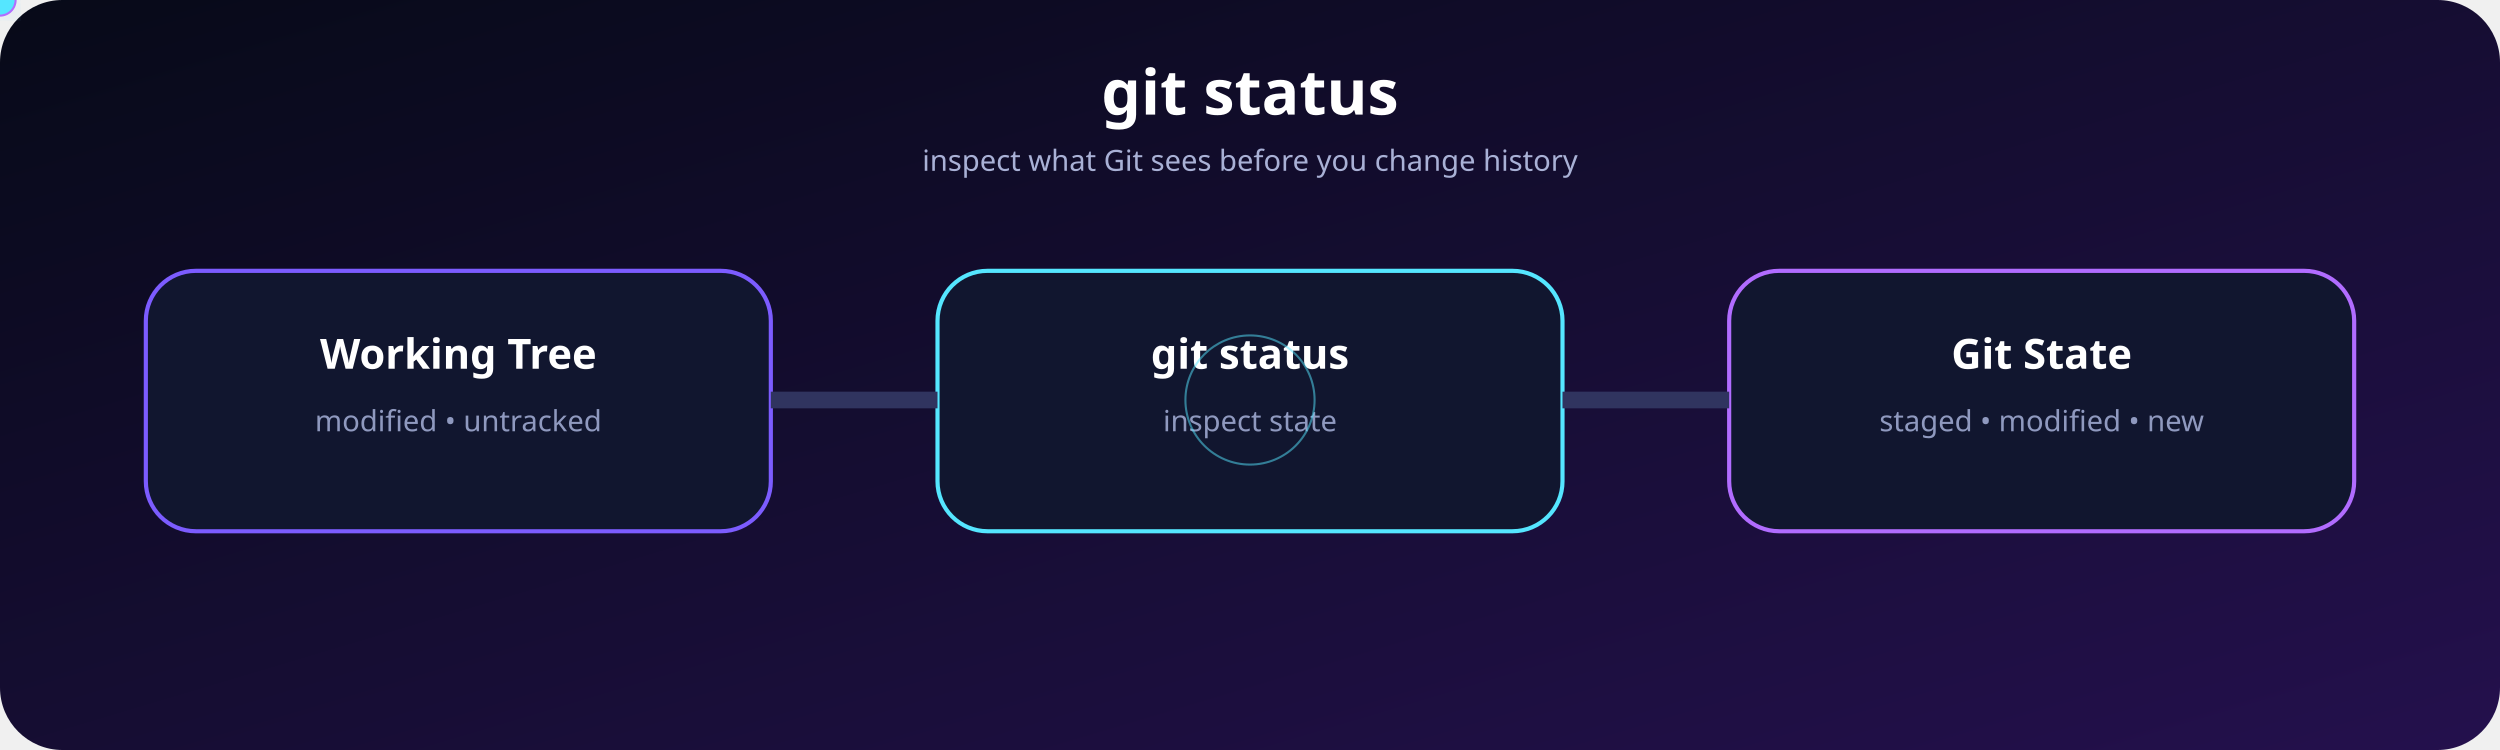
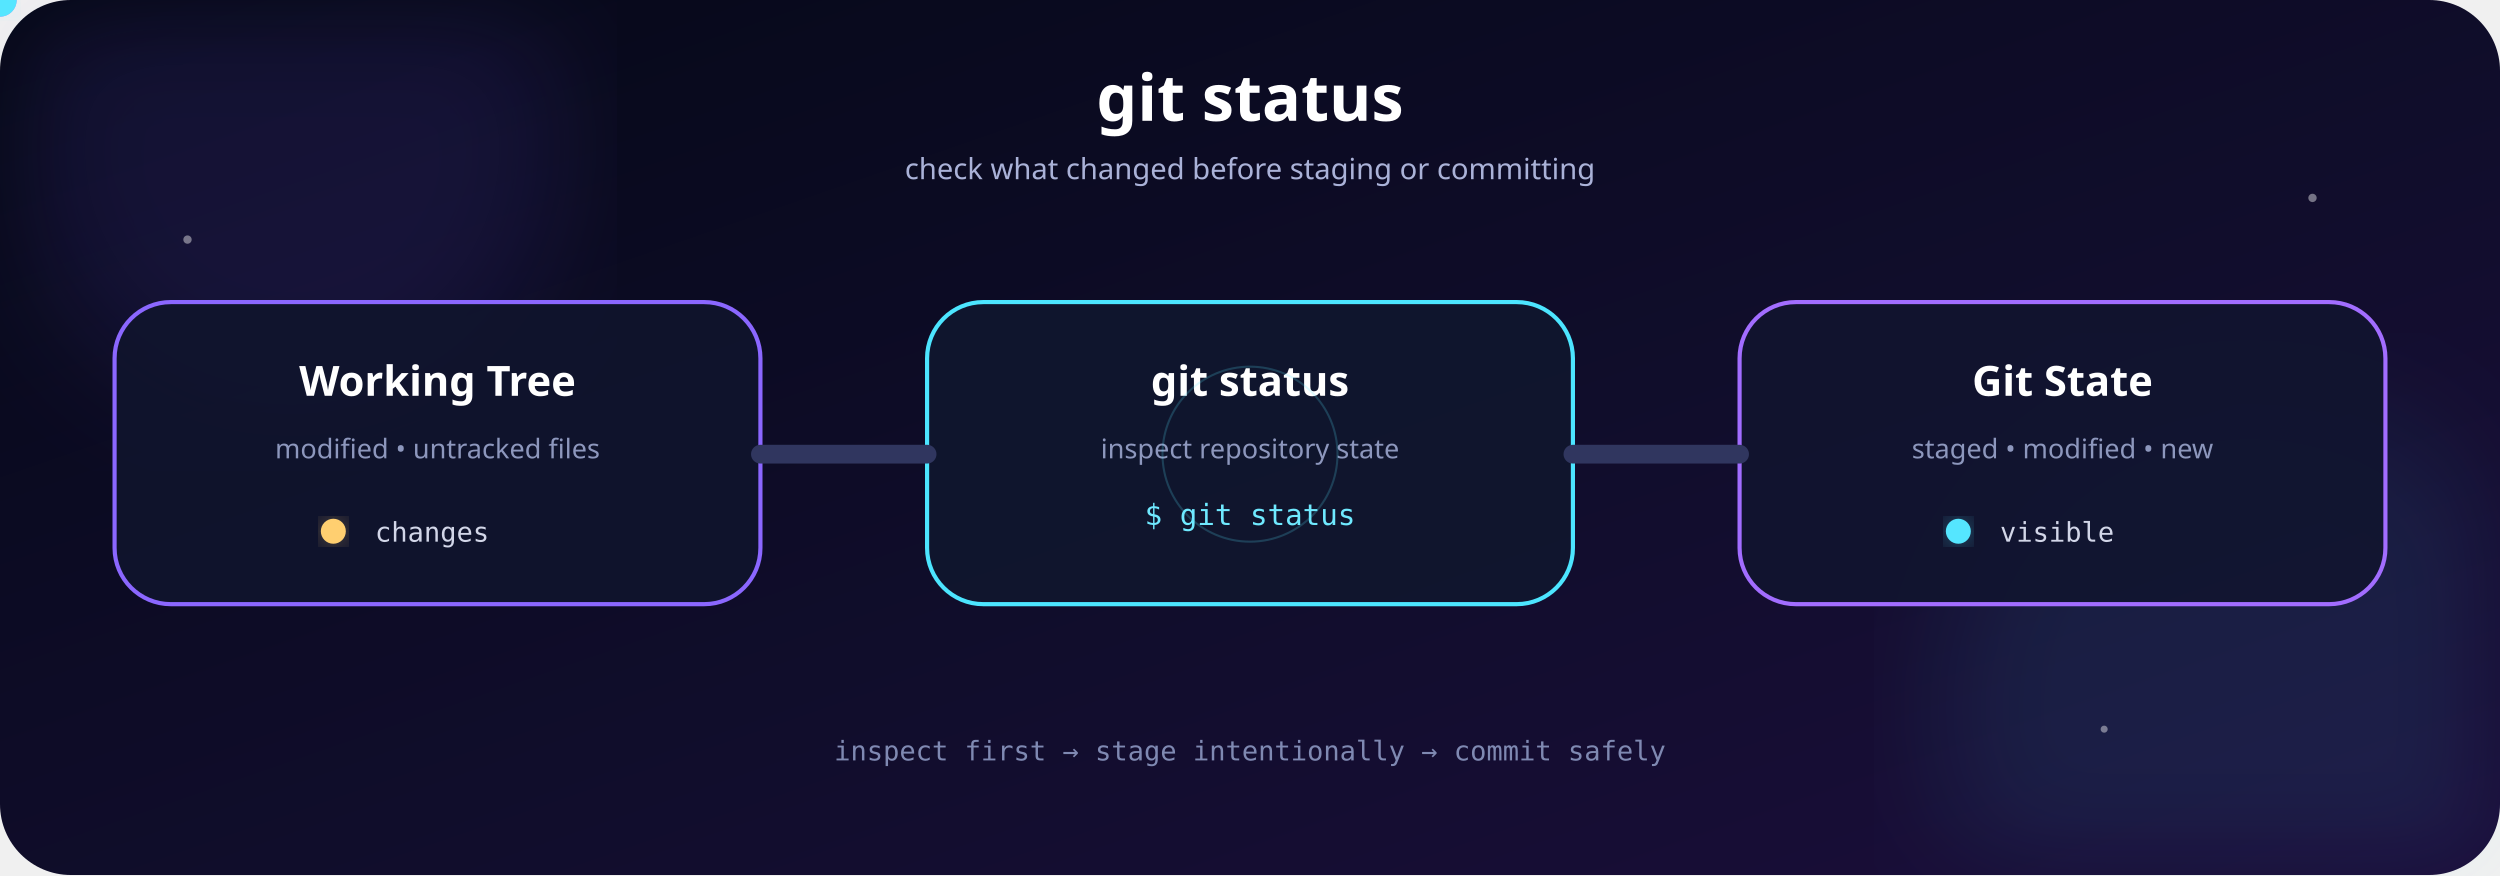
- <svg xmlns="http://www.w3.org/2000/svg" viewBox="0 0 1200 360">
+ <svg xmlns="http://www.w3.org/2000/svg" viewBox="0 0 1200 420">
  <defs>
-     <linearGradient id="b" x2="1" y2="1">
-       <stop stop-color="#070A18" />
-       <stop offset="1" stop-color="#24104D" />
+     <linearGradient id="bg" x2="1" y2="1">
+       <stop stop-color="#050817" />
+       <stop offset=".55" stop-color="#100d2b" />
+       <stop offset="1" stop-color="#1b0d3b" />
    </linearGradient>
-     <linearGradient id="f">
-       <stop stop-color="#7C5CFF" />
-       <stop offset="1" stop-color="#55E6FF" />
+     <linearGradient id="neon">
+       <stop stop-color="#9b6cff" />
+       <stop offset="1" stop-color="#48e7ff" />
    </linearGradient>
-     <filter id="g">
-       <feGaussianBlur stdDeviation="7" result="x" />
+     <filter id="glow">
+       <feGaussianBlur stdDeviation="8" result="b" />
      <feMerge>
-         <feMergeNode in="x" />
+         <feMergeNode in="b" />
        <feMergeNode in="SourceGraphic" />
      </feMerge>
    </filter>
+     <filter id="soft">
+       <feGaussianBlur stdDeviation="28" />
+     </filter>
  </defs>
-   <rect width="1200" height="360" rx="30" fill="url(#b)" />
-   <text x="600" y="55" text-anchor="middle" fill="white" font-family="system-ui" font-size="30" font-weight="800">git status</text>
-   <text x="600" y="82" text-anchor="middle" fill="#A9B1D6" font-family="system-ui" font-size="14">inspect what Git sees before you change history</text>
-   <g font-family="system-ui" text-anchor="middle">
-     <rect x="70" y="130" width="300" height="125" rx="24" fill="#11162F" stroke="#7C5CFF" stroke-width="2" />
-     <text x="220" y="177" fill="white" font-size="20" font-weight="700">Working Tree</text>
-     <text x="220" y="207" fill="#8F99BF" font-size="14">modified • untracked</text>
-     <rect x="450" y="130" width="300" height="125" rx="24" fill="#11162F" stroke="#55E6FF" stroke-width="2" />
-     <text x="600" y="177" fill="white" font-size="20" font-weight="700">git status</text>
-     <text x="600" y="207" fill="#8F99BF" font-size="14">inspect state</text>
-     <rect x="830" y="130" width="300" height="125" rx="24" fill="#11162F" stroke="#B16CFF" stroke-width="2" />
-     <text x="980" y="177" fill="white" font-size="20" font-weight="700">Git State</text>
-     <text x="980" y="207" fill="#8F99BF" font-size="14">staged • modified • new</text>
-   </g>
-   <path d="M370 192H450M750 192H830" stroke="#30345F" stroke-width="8" />
-   <path d="M370 192H450M750 192H830" stroke="url(#f)" stroke-width="3" stroke-dasharray="11 11">
-     <animate attributeName="stroke-dashoffset" from="0" to="-44" dur="1s" repeatCount="indefinite" />
-   </path>
-   <g filter="url(#g)">
-     <circle r="8" fill="#B16CFF">
-       <animateMotion dur="1.8s" repeatCount="indefinite" path="M370 192H450" />
+   <rect width="1200" height="420" rx="34" fill="url(#bg)" />
+   <circle cx="140" cy="70" r="130" fill="#7c5cff" opacity=".11" filter="url(#soft)" />
+   <circle cx="1080" cy="340" r="150" fill="#48e7ff" opacity=".08" filter="url(#soft)" />
+   <g fill="#fff" opacity=".42">
+     <circle cx="90" cy="115" r="2">
+       <animate attributeName="cy" values="115;95;115" dur="3.5s" repeatCount="indefinite" />
    </circle>
-     <circle r="7" fill="#55E6FF">
-       <animateMotion dur="1.8s" begin=".5s" repeatCount="indefinite" path="M750 192H830" />
+     <circle cx="1110" cy="95" r="2">
+       <animate attributeName="cy" values="95;120;95" dur="4s" repeatCount="indefinite" />
+     </circle>
+     <circle cx="1010" cy="350" r="1.7">
+       <animate attributeName="cy" values="350;330;350" dur="3s" repeatCount="indefinite" />
    </circle>
  </g>
-   <circle cx="600" cy="192" r="31" fill="none" stroke="#55E6FF" opacity=".5">
-     <animate attributeName="r" values="25;40;25" dur="2s" repeatCount="indefinite" />
+   <text x="600" y="58" text-anchor="middle" fill="#fff" font-family="system-ui" font-size="31" font-weight="800">git status</text>
+   <text x="600" y="86" text-anchor="middle" fill="#aab2d8" font-family="system-ui" font-size="14">check what changed before staging or committing</text>
+   <g font-family="system-ui">
+     <rect x="55" y="145" width="310" height="145" rx="27" fill="#10152d" fill-opacity=".9" stroke="#8b67ff" stroke-width="2" />
+     <rect x="445" y="145" width="310" height="145" rx="27" fill="#10172e" fill-opacity=".9" stroke="#4ce5ff" stroke-width="2" />
+     <rect x="835" y="145" width="310" height="145" rx="27" fill="#11152f" fill-opacity=".9" stroke="#a26dff" stroke-width="2" />
+     <text x="210" y="190" text-anchor="middle" fill="#fff" font-size="20" font-weight="800">Working Tree</text>
+     <text x="210" y="220" text-anchor="middle" fill="#8d97bd" font-size="13">modified • untracked files</text>
+     <circle cx="160" cy="255" r="6" fill="#ffcf70" filter="url(#glow)" />
+     <text x="180" y="260" fill="#d2d6e8" font-family="monospace" font-size="13">changes</text>
+     <text x="600" y="190" text-anchor="middle" fill="#fff" font-size="20" font-weight="800">git status</text>
+     <text x="600" y="220" text-anchor="middle" fill="#8d97bd" font-size="13">inspect repository state</text>
+     <text x="600" y="252" text-anchor="middle" fill="#6fe9ff" font-family="monospace" font-size="14">$ git status</text>
+     <text x="990" y="190" text-anchor="middle" fill="#fff" font-size="20" font-weight="800">Git State</text>
+     <text x="990" y="220" text-anchor="middle" fill="#8d97bd" font-size="13">staged • modified • new</text>
+     <circle cx="940" cy="255" r="6" fill="#55e6ff" filter="url(#glow)" />
+     <text x="960" y="260" fill="#d2d6e8" font-family="monospace" font-size="13">visible</text>
+   </g>
+   <path d="M365 218H445M755 218H835" stroke="#30365f" stroke-width="9" stroke-linecap="round" />
+   <path d="M365 218H445M755 218H835" stroke="url(#neon)" stroke-width="3" stroke-dasharray="9 12">
+     <animate attributeName="stroke-dashoffset" from="0" to="-42" dur="1s" repeatCount="indefinite" />
+   </path>
+   <g filter="url(#glow)">
+     <circle r="8" fill="#a98bff">
+       <animateMotion dur="1.7s" repeatCount="indefinite" path="M365 218H445" />
+     </circle>
+     <circle r="8" fill="#55e6ff">
+       <animateMotion dur="1.7s" begin=".55s" repeatCount="indefinite" path="M755 218H835" />
+     </circle>
+   </g>
+   <circle cx="600" cy="218" r="42" fill="none" stroke="#55e6ff" opacity=".2">
+     <animate attributeName="r" values="35;58;35" dur="2.2s" repeatCount="indefinite" />
  </circle>
+   <text x="600" y="365" text-anchor="middle" fill="#7f89b2" font-family="monospace" font-size="13">inspect first → stage intentionally → commit safely</text>
</svg>
